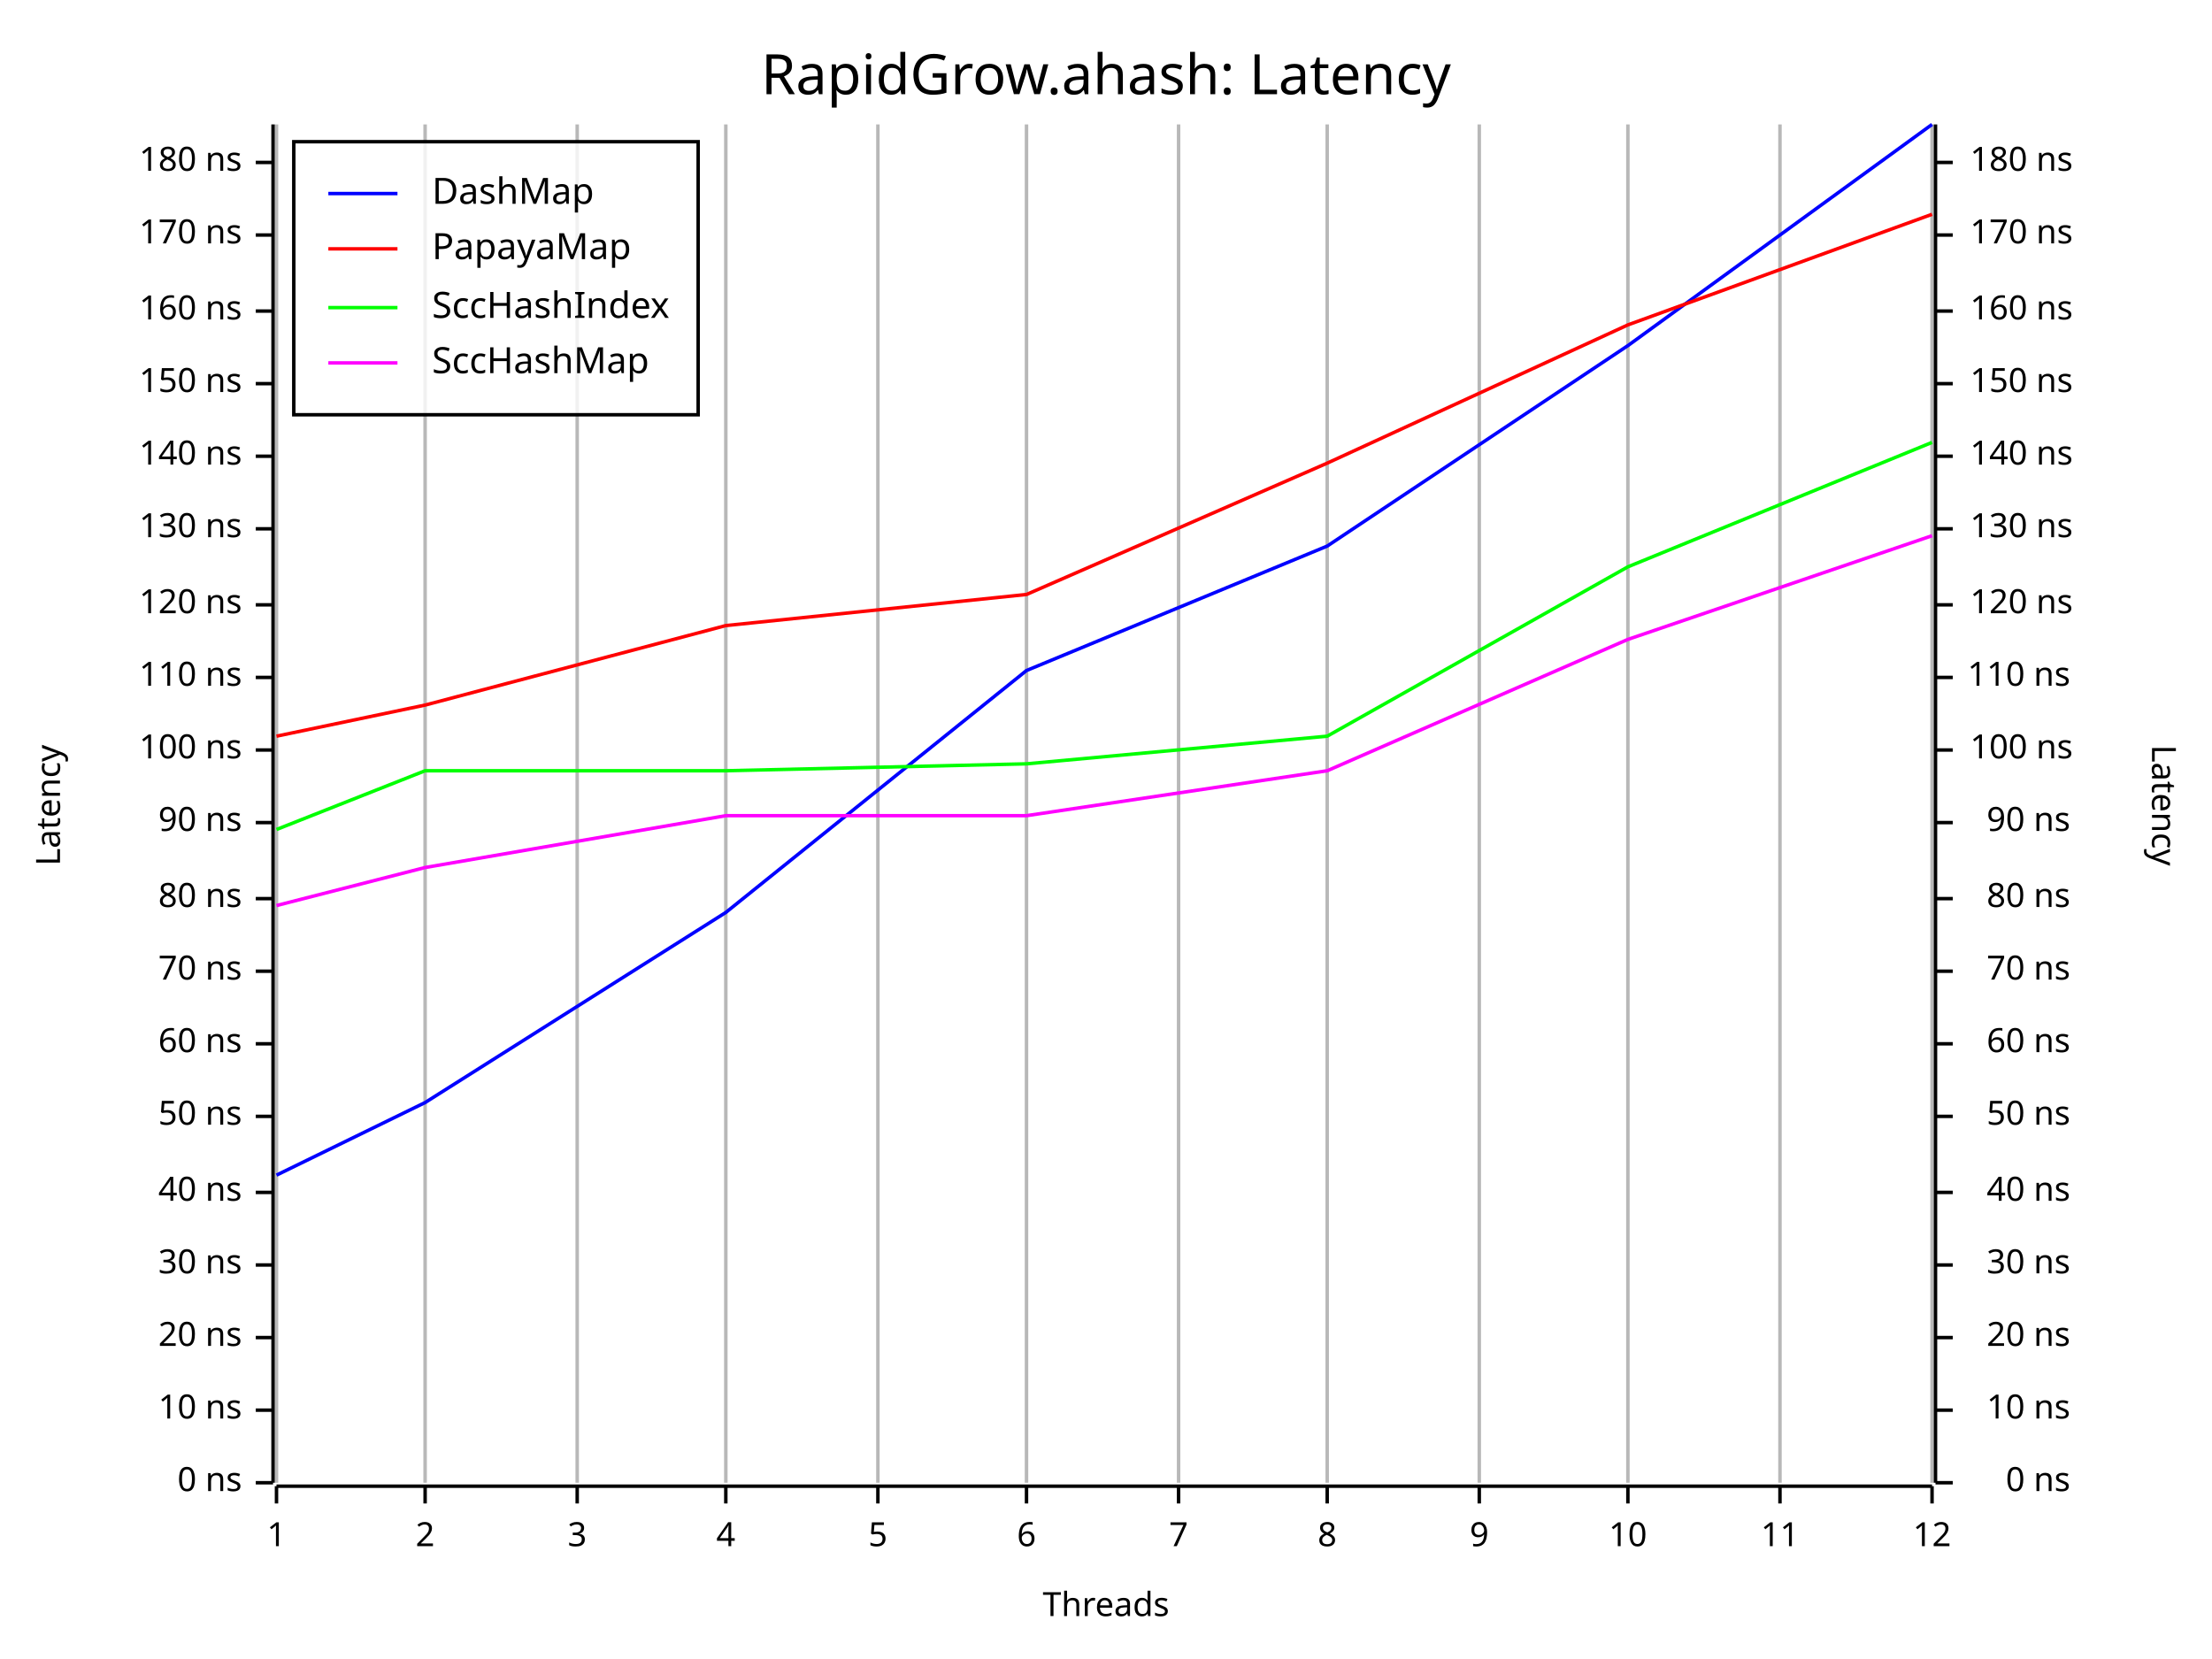
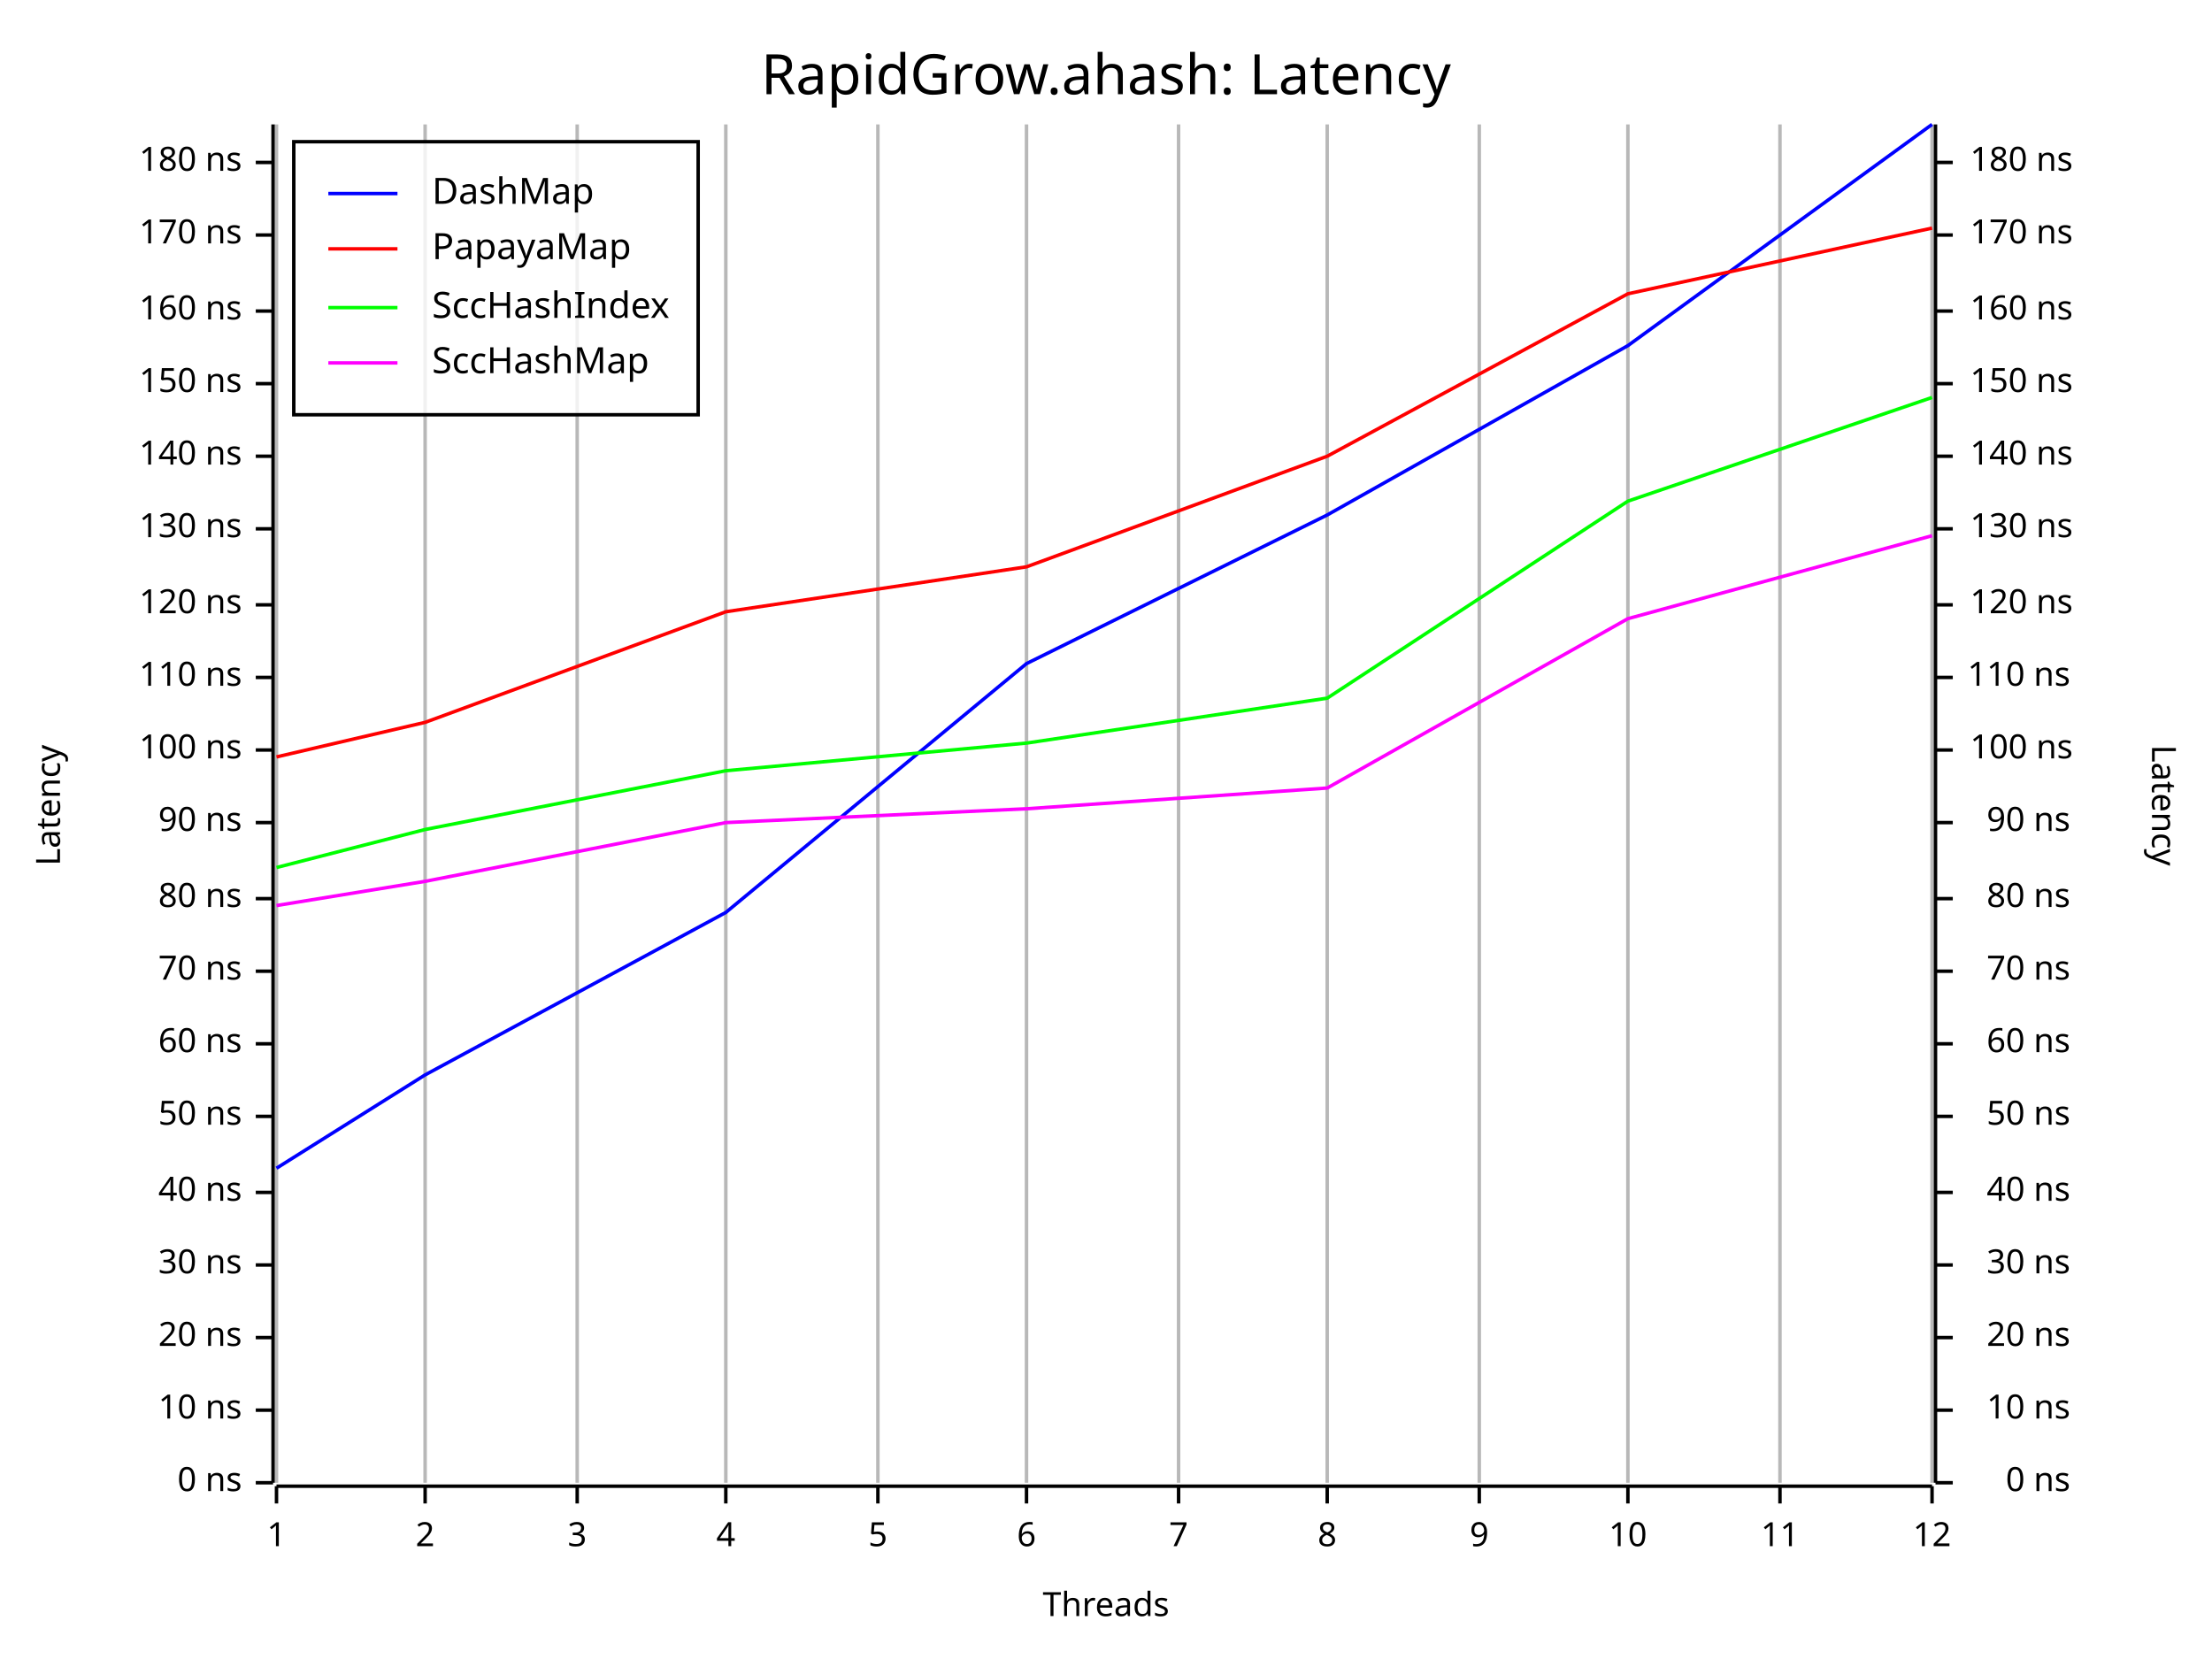
<svg xmlns="http://www.w3.org/2000/svg" width="640" height="480" viewBox="0 0 640 480">
  <rect x="0" y="0" width="640" height="480" opacity="1" fill="#FFFFFF" stroke="none" />
  <text x="320" y="15" dy="0.76em" text-anchor="middle" font-family="Fira Code" font-size="16.129" opacity="1" fill="#000000">
RapidGrow.ahash: Latency
</text>
  <line opacity="0.1" stroke="#000000" stroke-width="1" x1="80" y1="429" x2="80" y2="36" />
  <line opacity="0.1" stroke="#000000" stroke-width="1" x1="123" y1="429" x2="123" y2="36" />
  <line opacity="0.1" stroke="#000000" stroke-width="1" x1="167" y1="429" x2="167" y2="36" />
  <line opacity="0.1" stroke="#000000" stroke-width="1" x1="210" y1="429" x2="210" y2="36" />
  <line opacity="0.1" stroke="#000000" stroke-width="1" x1="254" y1="429" x2="254" y2="36" />
  <line opacity="0.1" stroke="#000000" stroke-width="1" x1="297" y1="429" x2="297" y2="36" />
  <line opacity="0.1" stroke="#000000" stroke-width="1" x1="341" y1="429" x2="341" y2="36" />
  <line opacity="0.1" stroke="#000000" stroke-width="1" x1="384" y1="429" x2="384" y2="36" />
  <line opacity="0.1" stroke="#000000" stroke-width="1" x1="428" y1="429" x2="428" y2="36" />
  <line opacity="0.1" stroke="#000000" stroke-width="1" x1="471" y1="429" x2="471" y2="36" />
  <line opacity="0.1" stroke="#000000" stroke-width="1" x1="515" y1="429" x2="515" y2="36" />
  <line opacity="0.1" stroke="#000000" stroke-width="1" x1="559" y1="429" x2="559" y2="36" />
  <text x="10" y="233" dy="0.76em" text-anchor="middle" font-family="sans-serif" font-size="9.677" opacity="1" fill="#000000" transform="rotate(270, 10, 233)">
Latency
</text>
  <text x="320" y="470" dy="-0.5ex" text-anchor="middle" font-family="sans-serif" font-size="9.677" opacity="1" fill="#000000">
Threads
</text>
  <text x="630" y="233" dy="0.76em" text-anchor="middle" font-family="sans-serif" font-size="9.677" opacity="1" fill="#000000" transform="rotate(90, 630, 233)">
Latency
</text>
  <line opacity="0.2" stroke="#000000" stroke-width="1" x1="80" y1="429" x2="80" y2="36" />
  <line opacity="0.2" stroke="#000000" stroke-width="1" x1="123" y1="429" x2="123" y2="36" />
  <line opacity="0.2" stroke="#000000" stroke-width="1" x1="167" y1="429" x2="167" y2="36" />
  <line opacity="0.2" stroke="#000000" stroke-width="1" x1="210" y1="429" x2="210" y2="36" />
  <line opacity="0.2" stroke="#000000" stroke-width="1" x1="254" y1="429" x2="254" y2="36" />
  <line opacity="0.2" stroke="#000000" stroke-width="1" x1="297" y1="429" x2="297" y2="36" />
  <line opacity="0.2" stroke="#000000" stroke-width="1" x1="341" y1="429" x2="341" y2="36" />
  <line opacity="0.2" stroke="#000000" stroke-width="1" x1="384" y1="429" x2="384" y2="36" />
  <line opacity="0.2" stroke="#000000" stroke-width="1" x1="428" y1="429" x2="428" y2="36" />
  <line opacity="0.2" stroke="#000000" stroke-width="1" x1="471" y1="429" x2="471" y2="36" />
  <line opacity="0.2" stroke="#000000" stroke-width="1" x1="515" y1="429" x2="515" y2="36" />
  <line opacity="0.2" stroke="#000000" stroke-width="1" x1="559" y1="429" x2="559" y2="36" />
  <polyline fill="none" opacity="1" stroke="#000000" stroke-width="1" points="79,36 79,429 " />
  <text x="70" y="429" dy="0.5ex" text-anchor="end" font-family="sans-serif" font-size="9.677" opacity="1" fill="#000000">
0 ns
</text>
  <polyline fill="none" opacity="1" stroke="#000000" stroke-width="1" points="74,429 79,429 " />
  <text x="70" y="408" dy="0.5ex" text-anchor="end" font-family="sans-serif" font-size="9.677" opacity="1" fill="#000000">
10 ns
</text>
  <polyline fill="none" opacity="1" stroke="#000000" stroke-width="1" points="74,408 79,408 " />
  <text x="70" y="387" dy="0.5ex" text-anchor="end" font-family="sans-serif" font-size="9.677" opacity="1" fill="#000000">
20 ns
</text>
  <polyline fill="none" opacity="1" stroke="#000000" stroke-width="1" points="74,387 79,387 " />
  <text x="70" y="366" dy="0.5ex" text-anchor="end" font-family="sans-serif" font-size="9.677" opacity="1" fill="#000000">
30 ns
</text>
  <polyline fill="none" opacity="1" stroke="#000000" stroke-width="1" points="74,366 79,366 " />
  <text x="70" y="345" dy="0.5ex" text-anchor="end" font-family="sans-serif" font-size="9.677" opacity="1" fill="#000000">
40 ns
</text>
  <polyline fill="none" opacity="1" stroke="#000000" stroke-width="1" points="74,345 79,345 " />
  <text x="70" y="323" dy="0.5ex" text-anchor="end" font-family="sans-serif" font-size="9.677" opacity="1" fill="#000000">
50 ns
</text>
  <polyline fill="none" opacity="1" stroke="#000000" stroke-width="1" points="74,323 79,323 " />
  <text x="70" y="302" dy="0.5ex" text-anchor="end" font-family="sans-serif" font-size="9.677" opacity="1" fill="#000000">
60 ns
</text>
  <polyline fill="none" opacity="1" stroke="#000000" stroke-width="1" points="74,302 79,302 " />
  <text x="70" y="281" dy="0.5ex" text-anchor="end" font-family="sans-serif" font-size="9.677" opacity="1" fill="#000000">
70 ns
</text>
  <polyline fill="none" opacity="1" stroke="#000000" stroke-width="1" points="74,281 79,281 " />
  <text x="70" y="260" dy="0.5ex" text-anchor="end" font-family="sans-serif" font-size="9.677" opacity="1" fill="#000000">
80 ns
</text>
  <polyline fill="none" opacity="1" stroke="#000000" stroke-width="1" points="74,260 79,260 " />
  <text x="70" y="238" dy="0.5ex" text-anchor="end" font-family="sans-serif" font-size="9.677" opacity="1" fill="#000000">
90 ns
</text>
  <polyline fill="none" opacity="1" stroke="#000000" stroke-width="1" points="74,238 79,238 " />
  <text x="70" y="217" dy="0.5ex" text-anchor="end" font-family="sans-serif" font-size="9.677" opacity="1" fill="#000000">
100 ns
</text>
  <polyline fill="none" opacity="1" stroke="#000000" stroke-width="1" points="74,217 79,217 " />
  <text x="70" y="196" dy="0.5ex" text-anchor="end" font-family="sans-serif" font-size="9.677" opacity="1" fill="#000000">
110 ns
</text>
  <polyline fill="none" opacity="1" stroke="#000000" stroke-width="1" points="74,196 79,196 " />
  <text x="70" y="175" dy="0.5ex" text-anchor="end" font-family="sans-serif" font-size="9.677" opacity="1" fill="#000000">
120 ns
</text>
  <polyline fill="none" opacity="1" stroke="#000000" stroke-width="1" points="74,175 79,175 " />
  <text x="70" y="153" dy="0.5ex" text-anchor="end" font-family="sans-serif" font-size="9.677" opacity="1" fill="#000000">
130 ns
</text>
  <polyline fill="none" opacity="1" stroke="#000000" stroke-width="1" points="74,153 79,153 " />
  <text x="70" y="132" dy="0.5ex" text-anchor="end" font-family="sans-serif" font-size="9.677" opacity="1" fill="#000000">
140 ns
</text>
  <polyline fill="none" opacity="1" stroke="#000000" stroke-width="1" points="74,132 79,132 " />
  <text x="70" y="111" dy="0.5ex" text-anchor="end" font-family="sans-serif" font-size="9.677" opacity="1" fill="#000000">
150 ns
</text>
  <polyline fill="none" opacity="1" stroke="#000000" stroke-width="1" points="74,111 79,111 " />
  <text x="70" y="90" dy="0.5ex" text-anchor="end" font-family="sans-serif" font-size="9.677" opacity="1" fill="#000000">
160 ns
</text>
  <polyline fill="none" opacity="1" stroke="#000000" stroke-width="1" points="74,90 79,90 " />
  <text x="70" y="68" dy="0.5ex" text-anchor="end" font-family="sans-serif" font-size="9.677" opacity="1" fill="#000000">
170 ns
</text>
  <polyline fill="none" opacity="1" stroke="#000000" stroke-width="1" points="74,68 79,68 " />
  <text x="70" y="47" dy="0.5ex" text-anchor="end" font-family="sans-serif" font-size="9.677" opacity="1" fill="#000000">
180 ns
</text>
  <polyline fill="none" opacity="1" stroke="#000000" stroke-width="1" points="74,47 79,47 " />
  <polyline fill="none" opacity="1" stroke="#000000" stroke-width="1" points="80,430 559,430 " />
  <text x="80" y="440" dy="0.76em" text-anchor="middle" font-family="sans-serif" font-size="9.677" opacity="1" fill="#000000">
1
</text>
  <polyline fill="none" opacity="1" stroke="#000000" stroke-width="1" points="80,430 80,435 " />
  <text x="123" y="440" dy="0.76em" text-anchor="middle" font-family="sans-serif" font-size="9.677" opacity="1" fill="#000000">
2
</text>
  <polyline fill="none" opacity="1" stroke="#000000" stroke-width="1" points="123,430 123,435 " />
  <text x="167" y="440" dy="0.76em" text-anchor="middle" font-family="sans-serif" font-size="9.677" opacity="1" fill="#000000">
3
</text>
  <polyline fill="none" opacity="1" stroke="#000000" stroke-width="1" points="167,430 167,435 " />
  <text x="210" y="440" dy="0.76em" text-anchor="middle" font-family="sans-serif" font-size="9.677" opacity="1" fill="#000000">
4
</text>
  <polyline fill="none" opacity="1" stroke="#000000" stroke-width="1" points="210,430 210,435 " />
  <text x="254" y="440" dy="0.76em" text-anchor="middle" font-family="sans-serif" font-size="9.677" opacity="1" fill="#000000">
5
</text>
  <polyline fill="none" opacity="1" stroke="#000000" stroke-width="1" points="254,430 254,435 " />
  <text x="297" y="440" dy="0.76em" text-anchor="middle" font-family="sans-serif" font-size="9.677" opacity="1" fill="#000000">
6
</text>
  <polyline fill="none" opacity="1" stroke="#000000" stroke-width="1" points="297,430 297,435 " />
  <text x="341" y="440" dy="0.76em" text-anchor="middle" font-family="sans-serif" font-size="9.677" opacity="1" fill="#000000">
7
</text>
  <polyline fill="none" opacity="1" stroke="#000000" stroke-width="1" points="341,430 341,435 " />
  <text x="384" y="440" dy="0.76em" text-anchor="middle" font-family="sans-serif" font-size="9.677" opacity="1" fill="#000000">
8
</text>
  <polyline fill="none" opacity="1" stroke="#000000" stroke-width="1" points="384,430 384,435 " />
  <text x="428" y="440" dy="0.76em" text-anchor="middle" font-family="sans-serif" font-size="9.677" opacity="1" fill="#000000">
9
</text>
  <polyline fill="none" opacity="1" stroke="#000000" stroke-width="1" points="428,430 428,435 " />
  <text x="471" y="440" dy="0.76em" text-anchor="middle" font-family="sans-serif" font-size="9.677" opacity="1" fill="#000000">
10
</text>
  <polyline fill="none" opacity="1" stroke="#000000" stroke-width="1" points="471,430 471,435 " />
  <text x="515" y="440" dy="0.76em" text-anchor="middle" font-family="sans-serif" font-size="9.677" opacity="1" fill="#000000">
11
</text>
  <polyline fill="none" opacity="1" stroke="#000000" stroke-width="1" points="515,430 515,435 " />
  <text x="559" y="440" dy="0.76em" text-anchor="middle" font-family="sans-serif" font-size="9.677" opacity="1" fill="#000000">
12
</text>
  <polyline fill="none" opacity="1" stroke="#000000" stroke-width="1" points="559,430 559,435 " />
  <polyline fill="none" opacity="1" stroke="#000000" stroke-width="1" points="560,36 560,429 " />
  <text x="599" y="429" dy="0.5ex" text-anchor="end" font-family="sans-serif" font-size="9.677" opacity="1" fill="#000000">
0 ns
</text>
  <polyline fill="none" opacity="1" stroke="#000000" stroke-width="1" points="560,429 565,429 " />
  <text x="599" y="408" dy="0.5ex" text-anchor="end" font-family="sans-serif" font-size="9.677" opacity="1" fill="#000000">
10 ns
</text>
  <polyline fill="none" opacity="1" stroke="#000000" stroke-width="1" points="560,408 565,408 " />
  <text x="599" y="387" dy="0.5ex" text-anchor="end" font-family="sans-serif" font-size="9.677" opacity="1" fill="#000000">
20 ns
</text>
  <polyline fill="none" opacity="1" stroke="#000000" stroke-width="1" points="560,387 565,387 " />
  <text x="599" y="366" dy="0.5ex" text-anchor="end" font-family="sans-serif" font-size="9.677" opacity="1" fill="#000000">
30 ns
</text>
  <polyline fill="none" opacity="1" stroke="#000000" stroke-width="1" points="560,366 565,366 " />
  <text x="599" y="345" dy="0.5ex" text-anchor="end" font-family="sans-serif" font-size="9.677" opacity="1" fill="#000000">
40 ns
</text>
  <polyline fill="none" opacity="1" stroke="#000000" stroke-width="1" points="560,345 565,345 " />
  <text x="599" y="323" dy="0.5ex" text-anchor="end" font-family="sans-serif" font-size="9.677" opacity="1" fill="#000000">
50 ns
</text>
  <polyline fill="none" opacity="1" stroke="#000000" stroke-width="1" points="560,323 565,323 " />
  <text x="599" y="302" dy="0.5ex" text-anchor="end" font-family="sans-serif" font-size="9.677" opacity="1" fill="#000000">
60 ns
</text>
  <polyline fill="none" opacity="1" stroke="#000000" stroke-width="1" points="560,302 565,302 " />
  <text x="599" y="281" dy="0.5ex" text-anchor="end" font-family="sans-serif" font-size="9.677" opacity="1" fill="#000000">
70 ns
</text>
  <polyline fill="none" opacity="1" stroke="#000000" stroke-width="1" points="560,281 565,281 " />
  <text x="599" y="260" dy="0.5ex" text-anchor="end" font-family="sans-serif" font-size="9.677" opacity="1" fill="#000000">
80 ns
</text>
  <polyline fill="none" opacity="1" stroke="#000000" stroke-width="1" points="560,260 565,260 " />
  <text x="599" y="238" dy="0.5ex" text-anchor="end" font-family="sans-serif" font-size="9.677" opacity="1" fill="#000000">
90 ns
</text>
  <polyline fill="none" opacity="1" stroke="#000000" stroke-width="1" points="560,238 565,238 " />
  <text x="570" y="217" dy="0.5ex" text-anchor="start" font-family="sans-serif" font-size="9.677" opacity="1" fill="#000000">
100 ns
</text>
  <polyline fill="none" opacity="1" stroke="#000000" stroke-width="1" points="560,217 565,217 " />
  <text x="599" y="196" dy="0.5ex" text-anchor="end" font-family="sans-serif" font-size="9.677" opacity="1" fill="#000000">
110 ns
</text>
  <polyline fill="none" opacity="1" stroke="#000000" stroke-width="1" points="560,196 565,196 " />
  <text x="570" y="175" dy="0.5ex" text-anchor="start" font-family="sans-serif" font-size="9.677" opacity="1" fill="#000000">
120 ns
</text>
  <polyline fill="none" opacity="1" stroke="#000000" stroke-width="1" points="560,175 565,175 " />
  <text x="570" y="153" dy="0.5ex" text-anchor="start" font-family="sans-serif" font-size="9.677" opacity="1" fill="#000000">
130 ns
</text>
  <polyline fill="none" opacity="1" stroke="#000000" stroke-width="1" points="560,153 565,153 " />
  <text x="570" y="132" dy="0.5ex" text-anchor="start" font-family="sans-serif" font-size="9.677" opacity="1" fill="#000000">
140 ns
</text>
  <polyline fill="none" opacity="1" stroke="#000000" stroke-width="1" points="560,132 565,132 " />
  <text x="570" y="111" dy="0.5ex" text-anchor="start" font-family="sans-serif" font-size="9.677" opacity="1" fill="#000000">
150 ns
</text>
  <polyline fill="none" opacity="1" stroke="#000000" stroke-width="1" points="560,111 565,111 " />
  <text x="570" y="90" dy="0.5ex" text-anchor="start" font-family="sans-serif" font-size="9.677" opacity="1" fill="#000000">
160 ns
</text>
  <polyline fill="none" opacity="1" stroke="#000000" stroke-width="1" points="560,90 565,90 " />
  <text x="570" y="68" dy="0.5ex" text-anchor="start" font-family="sans-serif" font-size="9.677" opacity="1" fill="#000000">
170 ns
</text>
  <polyline fill="none" opacity="1" stroke="#000000" stroke-width="1" points="560,68 565,68 " />
  <text x="570" y="47" dy="0.5ex" text-anchor="start" font-family="sans-serif" font-size="9.677" opacity="1" fill="#000000">
180 ns
</text>
  <polyline fill="none" opacity="1" stroke="#000000" stroke-width="1" points="560,47 565,47 " />
-   <polyline fill="none" opacity="1" stroke="#0000FF" stroke-width="1" points="80,340 123,319 210,264 297,194 384,158 471,100 559,36 " />
-   <polyline fill="none" opacity="1" stroke="#FF0000" stroke-width="1" points="80,213 123,204 210,181 297,172 384,134 471,94 559,62 " />
-   <polyline fill="none" opacity="1" stroke="#00FF00" stroke-width="1" points="80,240 123,223 210,223 297,221 384,213 471,164 559,128 " />
-   <polyline fill="none" opacity="1" stroke="#FF00FF" stroke-width="1" points="80,262 123,251 210,236 297,236 384,223 471,185 559,155 " />
+   <polyline fill="none" opacity="1" stroke="#0000FF" stroke-width="1" points="80,338 123,311 210,264 297,192 384,149 471,100 559,36 " />
+   <polyline fill="none" opacity="1" stroke="#FF0000" stroke-width="1" points="80,219 123,209 210,177 297,164 384,132 471,85 559,66 " />
+   <polyline fill="none" opacity="1" stroke="#00FF00" stroke-width="1" points="80,251 123,240 210,223 297,215 384,202 471,145 559,115 " />
+   <polyline fill="none" opacity="1" stroke="#FF00FF" stroke-width="1" points="80,262 123,255 210,238 297,234 384,228 471,179 559,155 " />
  <rect x="85" y="41" width="117" height="79" opacity="0.8" fill="#FFFFFF" stroke="none" />
  <rect x="85" y="41" width="117" height="79" opacity="1" fill="none" stroke="#000000" />
  <text x="125" y="51" dy="0.76em" text-anchor="start" font-family="Fira Code" font-size="10.484" opacity="1" fill="#000000">
DashMap
</text>
  <text x="125" y="67" dy="0.76em" text-anchor="start" font-family="Fira Code" font-size="10.484" opacity="1" fill="#000000">
PapayaMap
</text>
  <text x="125" y="84" dy="0.76em" text-anchor="start" font-family="Fira Code" font-size="10.484" opacity="1" fill="#000000">
SccHashIndex
</text>
  <text x="125" y="100" dy="0.76em" text-anchor="start" font-family="Fira Code" font-size="10.484" opacity="1" fill="#000000">
SccHashMap
</text>
  <polyline fill="none" opacity="1" stroke="#0000FF" stroke-width="1" points="95,56 115,56 " />
  <polyline fill="none" opacity="1" stroke="#FF0000" stroke-width="1" points="95,72 115,72 " />
  <polyline fill="none" opacity="1" stroke="#00FF00" stroke-width="1" points="95,89 115,89 " />
  <polyline fill="none" opacity="1" stroke="#FF00FF" stroke-width="1" points="95,105 115,105 " />
</svg>
